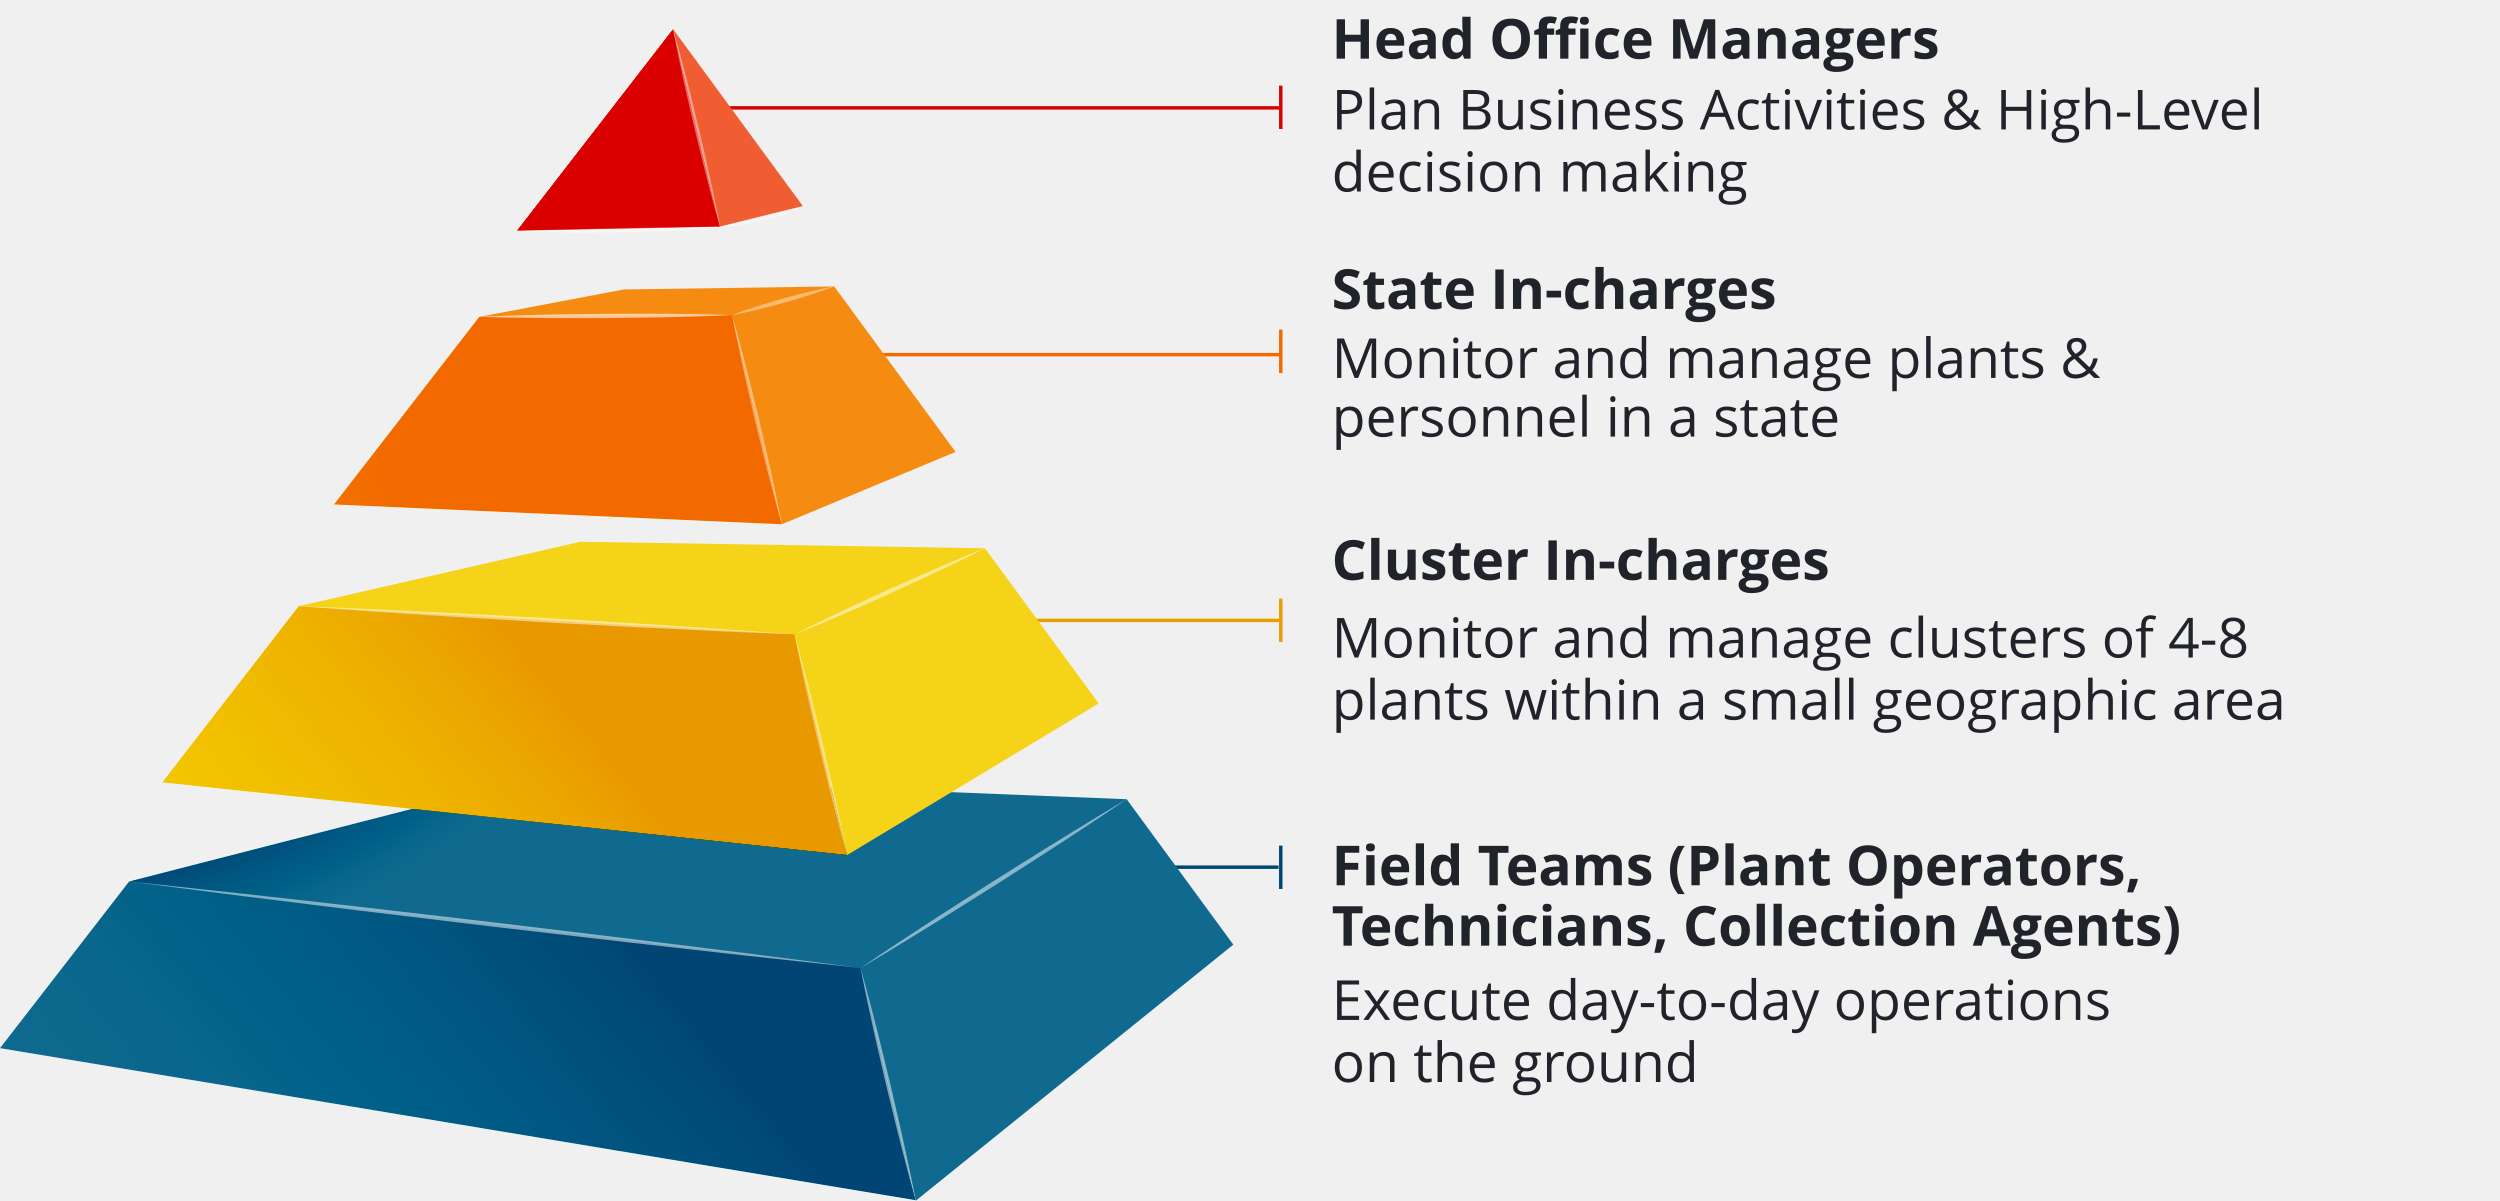
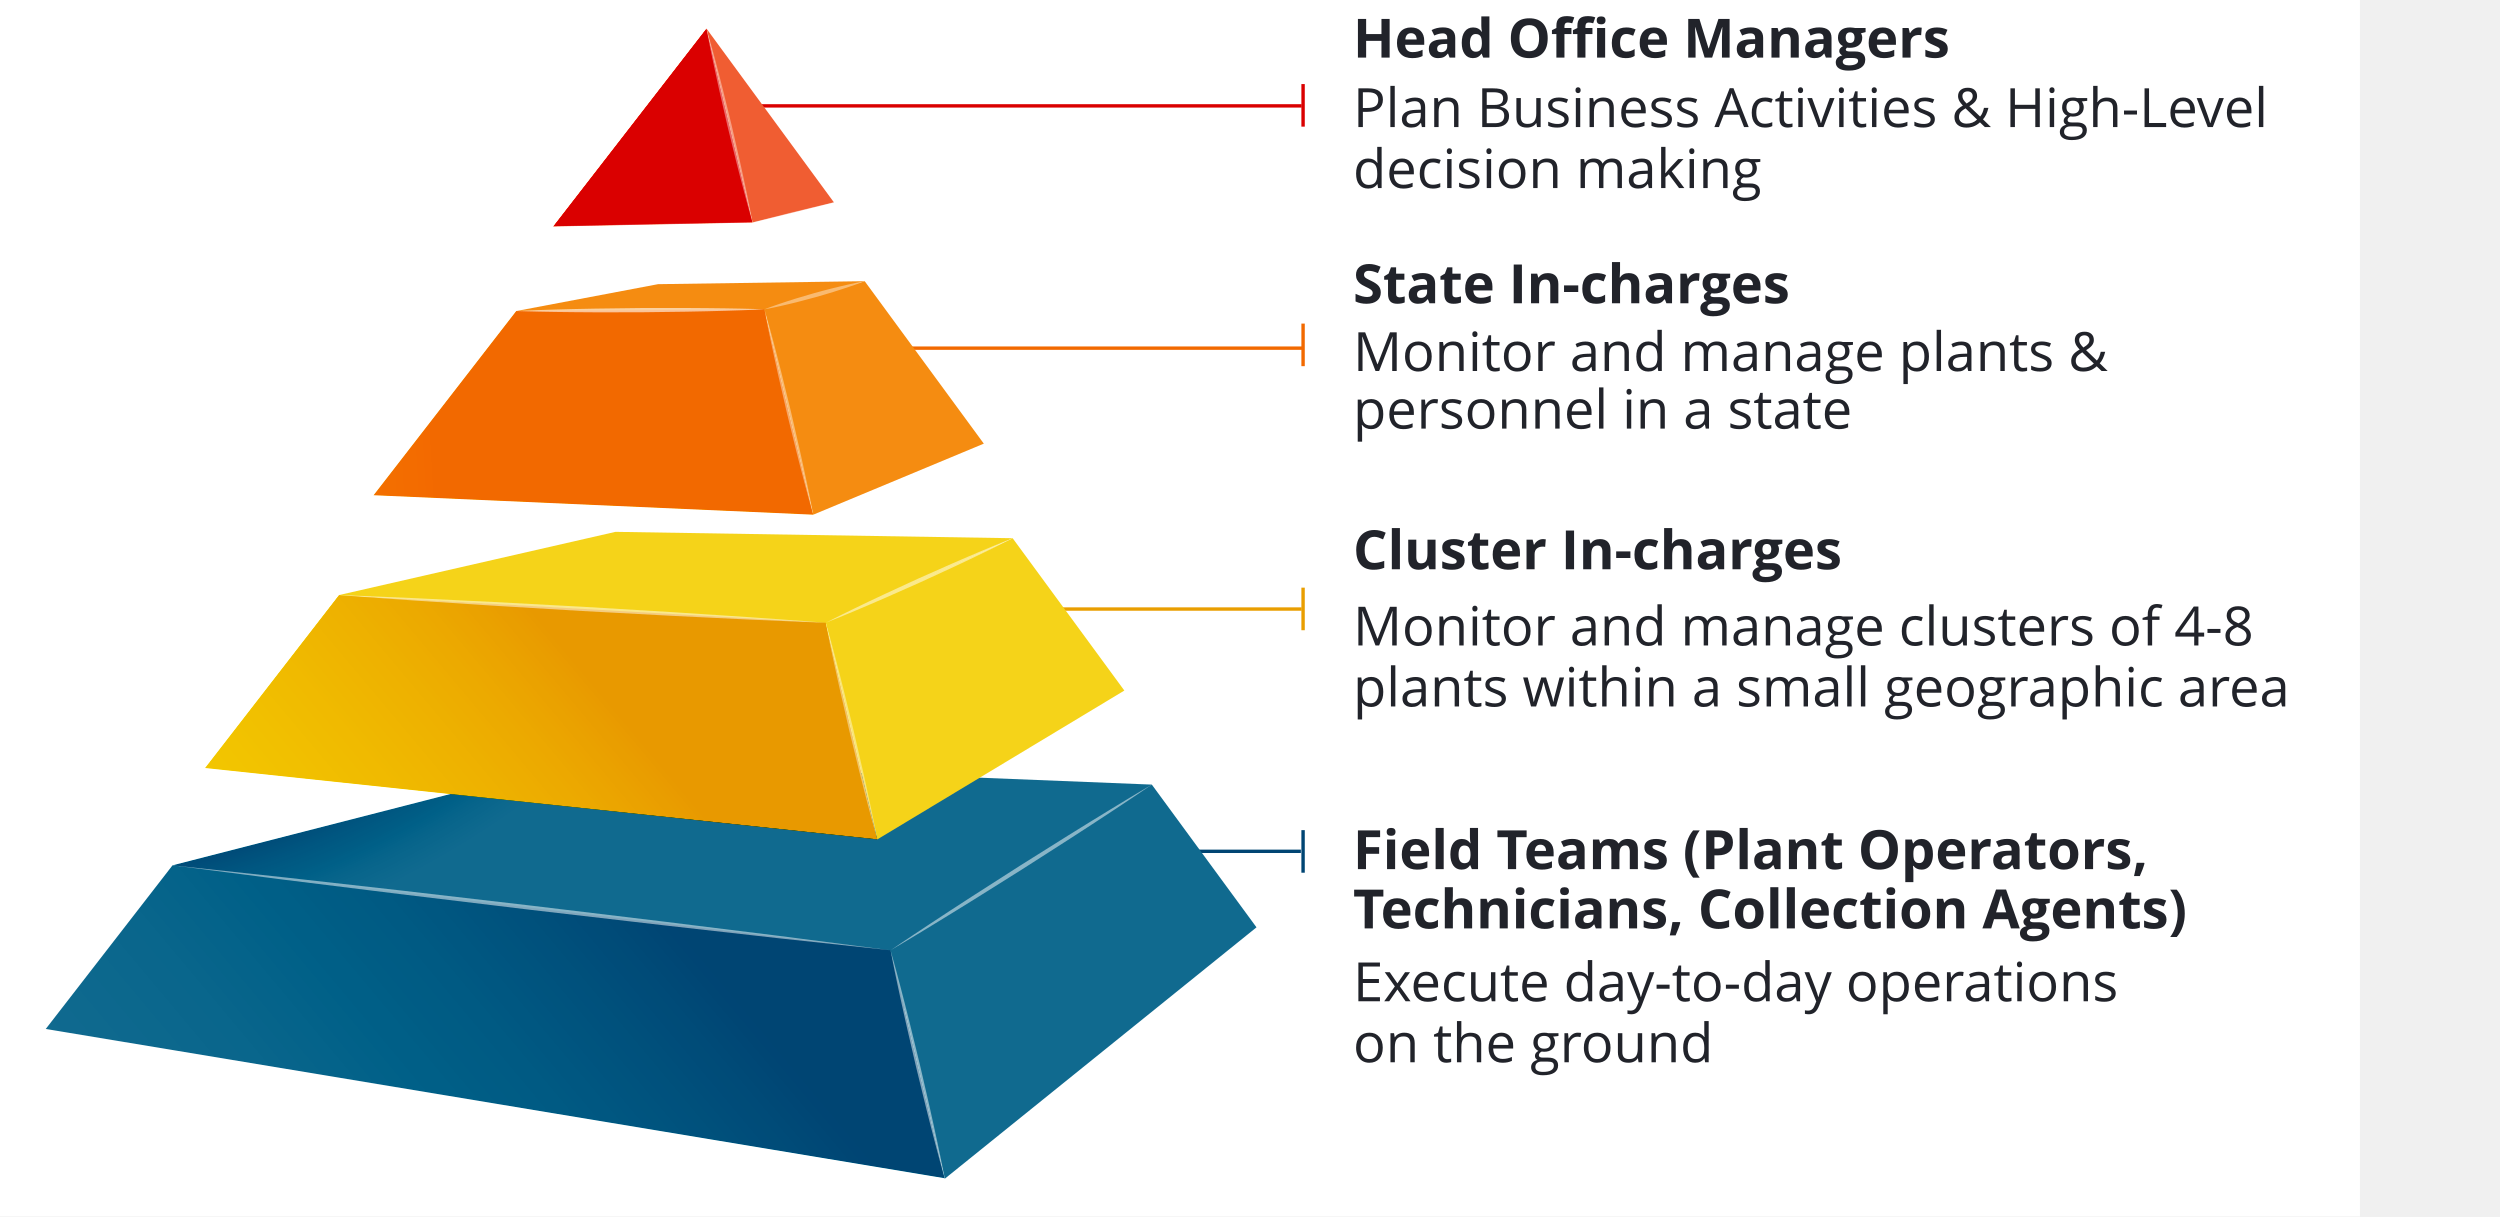
- <svg xmlns="http://www.w3.org/2000/svg" width="1448.664" height="695.756" viewBox="0 0 1448.664 695.756">
+ <svg xmlns="http://www.w3.org/2000/svg" width="1475.664" height="718" viewBox="0 0 1475.664 718">
  <defs>
    <radialGradient id="radial-gradient" cx="0.482" cy="-2.793" r="3.662" gradientTransform="matrix(-0.253, 0, 0, 1, -0.063, 0)" gradientUnits="objectBoundingBox">
      <stop offset="0.874" stop-color="#c4c4c4" />
      <stop offset="0.922" stop-color="#e0e0e0" />
      <stop offset="0.969" stop-color="#f6f6f6" />
      <stop offset="1" stop-color="#fff" />
    </radialGradient>
    <linearGradient id="linear-gradient" x1="0.745" y1="0.335" x2="-0.164" y2="0.601" gradientUnits="objectBoundingBox">
      <stop offset="0" stop-color="#ccc" />
      <stop offset="0.314" stop-color="#e7e7e7" />
      <stop offset="0.602" stop-color="#f8f8f8" />
      <stop offset="0.811" stop-color="#fff" />
    </linearGradient>
    <linearGradient id="linear-gradient-2" x1="-3.695" y1="0.17" x2="-2.825" y2="0.722" gradientUnits="objectBoundingBox">
      <stop offset="0" stop-color="#ccc" />
      <stop offset="0.385" stop-color="#e7e7e7" />
      <stop offset="0.737" stop-color="#f8f8f8" />
      <stop offset="0.994" stop-color="#fff" />
    </linearGradient>
    <radialGradient id="radial-gradient-2" cx="0.543" cy="-6.843" r="7.826" gradientTransform="matrix(-0.137, 0, 0, 1, -0.466, 0)" gradientUnits="objectBoundingBox">
      <stop offset="0.913" stop-color="#4f4f4f" />
      <stop offset="0.923" stop-color="#565656" />
      <stop offset="0.936" stop-color="#6a6a6a" />
      <stop offset="0.953" stop-color="#8b8b8b" />
      <stop offset="0.972" stop-color="#b8b8b8" />
      <stop offset="0.992" stop-color="#f2f2f2" />
      <stop offset="0.996" stop-color="#fff" />
    </radialGradient>
    <linearGradient id="linear-gradient-3" x1="0.548" y1="0.265" x2="-0.482" y2="0.578" gradientUnits="objectBoundingBox">
      <stop offset="0" stop-color="#6e6e6e" />
      <stop offset="0.362" stop-color="#9f9f9f" />
      <stop offset="1" stop-color="#fff" />
    </linearGradient>
    <linearGradient id="linear-gradient-4" x1="-3.889" y1="0.218" x2="-2.953" y2="0.688" gradientUnits="objectBoundingBox">
      <stop offset="0.027" stop-color="#6e6e6e" />
      <stop offset="0.344" stop-color="#9f9f9f" />
      <stop offset="0.904" stop-color="#fff" />
    </linearGradient>
    <radialGradient id="radial-gradient-3" cx="0.469" cy="-6.5" r="8.357" gradientTransform="matrix(-0.099, 0, 0, 1, -1.352, 0)" gradientUnits="objectBoundingBox">
      <stop offset="0.767" stop-color="#b8b8b8" />
      <stop offset="0.931" stop-color="#e9e9e9" />
      <stop offset="1" stop-color="#fff" />
    </radialGradient>
    <linearGradient id="linear-gradient-5" x1="-0.936" y1="0.501" x2="0.133" y2="0.473" gradientUnits="objectBoundingBox">
      <stop offset="0.084" stop-color="#fff" />
      <stop offset="1" stop-color="#c4c4c4" />
    </linearGradient>
    <linearGradient id="linear-gradient-6" x1="-4.389" y1="0.32" x2="-3.513" y2="0.581" gradientUnits="objectBoundingBox">
      <stop offset="0" stop-color="#c4c4c4" />
      <stop offset="0.841" stop-color="#f5f5f5" />
      <stop offset="1" stop-color="#fff" />
    </linearGradient>
    <linearGradient id="linear-gradient-7" x1="-0.82" y1="0.478" x2="-2.801" y2="0.513" gradientUnits="objectBoundingBox">
      <stop offset="0.535" stop-color="#676767" />
      <stop offset="0.64" stop-color="#8b8b8b" />
      <stop offset="0.887" stop-color="#dedede" />
      <stop offset="1" stop-color="#fff" />
    </linearGradient>
    <linearGradient id="linear-gradient-8" x1="-5.893" y1="0.339" x2="-4.836" y2="0.69" gradientUnits="objectBoundingBox">
      <stop offset="0.246" stop-color="#959595" />
      <stop offset="0.315" stop-color="#999" />
      <stop offset="0.392" stop-color="#a7a7a7" />
      <stop offset="0.473" stop-color="#bdbdbd" />
      <stop offset="0.556" stop-color="#dcdcdc" />
      <stop offset="0.631" stop-color="#fff" />
    </linearGradient>
  </defs>
-   <g id="Group_3100" data-name="Group 3100" transform="translate(-297.336 -2734)">
-     <line id="Line_4" data-name="Line 4" x1="319.169" transform="translate(719.5 2796.5)" fill="none" stroke="#da0000" stroke-width="2" />
-     <line id="Line_5" data-name="Line 5" x1="248.539" transform="translate(790.5 2939.5)" fill="none" stroke="#f26900" stroke-width="2" />
-     <line id="Line_6" data-name="Line 6" x1="277.169" transform="translate(761.5 3093.5)" fill="none" stroke="#e99e00" stroke-width="2" />
-     <line id="Line_7" data-name="Line 7" x1="274.708" transform="translate(763.5 3236.5)" fill="none" stroke="#004573" stroke-width="2" />
-     <g id="Group_3099" data-name="Group 3099" transform="translate(-631 -10)">
-       <g id="_2" data-name="2" transform="translate(928.336 3193.513)">
-         <path id="Path_407" data-name="Path 407" d="M555.908,336.989,699.145,204.146,359.776,190.537,121.094,251.792Z" transform="translate(-46.262 -190.537)" fill="#106a8f" />
-         <path id="Path_408" data-name="Path 408" d="M555.908,336.989,699.145,204.146,359.776,190.537,121.094,251.792Z" transform="translate(-46.262 -190.537)" fill="url(#radial-gradient)" style="mix-blend-mode: color-burn;isolation: isolate" />
-         <path id="Path_409" data-name="Path 409" d="M159.426,220.415l423.821,50.152,32,134.562L84.594,317.015Z" transform="translate(-84.594 -159.16)" fill="#106a8f" />
-         <path id="Path_410" data-name="Path 410" d="M159.426,220.415l423.821,50.152,32,134.562L84.594,317.015Z" transform="translate(-84.594 -159.16)" fill="url(#linear-gradient)" style="mix-blend-mode: color-burn;isolation: isolate" />
-         <path id="Path_411" data-name="Path 411" d="M543.828,281.429l-183.98,148.38L327.817,294.974l154.23-97.8Z" transform="translate(170.835 -183.567)" fill="#106a8f" />
-         <path id="Path_412" data-name="Path 412" d="M543.828,281.429l-183.98,148.38L327.817,294.974l154.23-97.8Z" transform="translate(170.835 -183.567)" fill="url(#linear-gradient-2)" style="mix-blend-mode: color-burn;isolation: isolate" />
-         <g id="Group_84" data-name="Group 84" transform="translate(498.652 13.608)" opacity="0.5">
-           <path id="Path_413" data-name="Path 413" d="M327.817,294.975s2.362-1.605,6.5-4.41c4.162-2.76,10.056-6.786,17.224-11.467s15.485-10.216,24.5-15.987,18.618-11.936,28.227-18.095c9.671-6.066,19.339-12.131,28.405-17.816s17.619-10.843,24.906-15.34,13.447-8.1,17.718-10.69c4.3-2.54,6.759-4,6.759-4s-2.362,1.6-6.495,4.412c-4.166,2.76-10.056,6.79-17.224,11.469s-15.483,10.222-24.5,15.987-18.618,11.934-28.229,18.093L377.2,264.95c-9.064,5.689-17.621,10.841-24.906,15.337s-13.447,8.1-17.72,10.69C330.273,293.519,327.817,294.975,327.817,294.975Z" transform="translate(-327.817 -197.175)" fill="#fff" />
+   <g id="Group_3182" data-name="Group 3182" transform="translate(-250 -3487)">
+     <g id="Group_3181" data-name="Group 3181">
+       <rect id="Rectangle_1038" data-name="Rectangle 1038" width="1393" height="718" transform="translate(250 3487)" fill="#fff" />
+       <g id="Group_3100" data-name="Group 3100" transform="translate(-20.336 753)">
+         <line id="Line_4" data-name="Line 4" x1="319.169" transform="translate(719.5 2796.5)" fill="none" stroke="#da0000" stroke-width="2" />
+         <line id="Line_5" data-name="Line 5" x1="248.539" transform="translate(790.5 2939.5)" fill="none" stroke="#f26900" stroke-width="2" />
+         <line id="Line_6" data-name="Line 6" x1="277.169" transform="translate(761.5 3093.5)" fill="none" stroke="#e99e00" stroke-width="2" />
+         <line id="Line_7" data-name="Line 7" x1="274.708" transform="translate(763.5 3236.5)" fill="none" stroke="#004573" stroke-width="2" />
+         <g id="Group_3099" data-name="Group 3099" transform="translate(-631 -10)">
+           <g id="_2" data-name="2" transform="translate(928.336 3193.513)">
+             <path id="Path_407" data-name="Path 407" d="M555.908,336.989,699.145,204.146,359.776,190.537,121.094,251.792Z" transform="translate(-46.262 -190.537)" fill="#106a8f" />
+             <path id="Path_408" data-name="Path 408" d="M555.908,336.989,699.145,204.146,359.776,190.537,121.094,251.792Z" transform="translate(-46.262 -190.537)" fill="url(#radial-gradient)" style="mix-blend-mode: color-burn;isolation: isolate" />
+             <path id="Path_409" data-name="Path 409" d="M159.426,220.415l423.821,50.152,32,134.562L84.594,317.015Z" transform="translate(-84.594 -159.16)" fill="#106a8f" />
+             <path id="Path_410" data-name="Path 410" d="M159.426,220.415l423.821,50.152,32,134.562L84.594,317.015Z" transform="translate(-84.594 -159.16)" fill="url(#linear-gradient)" style="mix-blend-mode: color-burn;isolation: isolate" />
+             <path id="Path_411" data-name="Path 411" d="M543.828,281.429l-183.98,148.38L327.817,294.974l154.23-97.8Z" transform="translate(170.835 -183.567)" fill="#106a8f" />
+             <path id="Path_412" data-name="Path 412" d="M543.828,281.429l-183.98,148.38L327.817,294.974l154.23-97.8Z" transform="translate(170.835 -183.567)" fill="url(#linear-gradient-2)" style="mix-blend-mode: color-burn;isolation: isolate" />
+             <g id="Group_84" data-name="Group 84" transform="translate(498.652 13.608)" opacity="0.5">
+               <path id="Path_413" data-name="Path 413" d="M327.817,294.975s2.362-1.605,6.5-4.41c4.162-2.76,10.056-6.786,17.224-11.467s15.485-10.216,24.5-15.987,18.618-11.936,28.227-18.095c9.671-6.066,19.339-12.131,28.405-17.816s17.619-10.843,24.906-15.34,13.447-8.1,17.718-10.69c4.3-2.54,6.759-4,6.759-4s-2.362,1.6-6.495,4.412c-4.166,2.76-10.056,6.79-17.224,11.469s-15.483,10.222-24.5,15.987-18.618,11.934-28.229,18.093L377.2,264.95c-9.064,5.689-17.621,10.841-24.906,15.337s-13.447,8.1-17.72,10.69C330.273,293.519,327.817,294.975,327.817,294.975Z" transform="translate(-327.817 -197.175)" fill="#fff" />
+             </g>
+             <g id="Group_85" data-name="Group 85" transform="translate(498.652 111.408)" opacity="0.5">
+               <path id="Path_414" data-name="Path 414" d="M359.849,379.713s-.588-2.087-1.614-5.738c-.974-3.664-2.466-8.873-4.078-15.167s-3.582-13.615-5.5-21.506-3.984-16.3-6.042-24.715c-1.948-8.441-3.9-16.881-5.722-24.793s-3.354-15.339-4.756-21.685-2.4-11.67-3.176-15.38l-1.14-5.849s.589,2.085,1.616,5.736c.974,3.662,2.468,8.873,4.078,15.167s3.586,13.615,5.5,21.506,3.986,16.3,6.042,24.717c1.948,8.439,3.891,16.879,5.718,24.793s3.354,15.337,4.756,21.683,2.4,11.67,3.18,15.38C359.433,377.584,359.849,379.713,359.849,379.713Z" transform="translate(-327.817 -244.878)" fill="#fff" />
+             </g>
+             <g id="Group_86" data-name="Group 86" transform="translate(74.832 61.254)" opacity="0.5">
+               <path id="Path_415" data-name="Path 415" d="M121.094,220.415l66.3,7.137c19.881,2.239,43.074,4.853,67.925,7.649,24.838,2.889,51.337,5.966,77.829,9.045,26.482,3.188,52.965,6.378,77.792,9.369,24.817,3.077,47.978,5.952,67.832,8.412,39.683,5.123,66.139,8.541,66.139,8.541s-26.521-2.856-66.305-7.133l-67.923-7.655c-24.84-2.885-51.335-5.964-77.829-9.043-26.484-3.19-52.965-6.382-77.792-9.373l-67.83-8.412C147.55,223.829,121.094,220.415,121.094,220.415Z" transform="translate(-121.094 -220.415)" fill="#fff" />
+             </g>
+           </g>
+           <g id="_3" data-name="3" transform="translate(1022.381 3057.929)">
+             <path id="Path_416" data-name="Path 416" d="M456.466,194.642l110.183-50.557-234.441-3.767L169.037,177.63Z" transform="translate(-89.958 -140.319)" fill="#f5d319" />
+             <path id="Path_417" data-name="Path 417" d="M456.466,194.642l110.183-50.557-234.441-3.767L169.037,177.63Z" transform="translate(-89.958 -140.319)" fill="url(#radial-gradient-2)" style="mix-blend-mode: color-burn;isolation: isolate" />
+             <path id="Path_418" data-name="Path 418" d="M209.544,158.518l287.322,16.33,30.406,127.906L130.466,260.613Z" transform="translate(-130.466 -121.206)" fill="#f5d319" />
+             <path id="Path_419" data-name="Path 419" d="M209.544,158.518l287.322,16.33,30.406,127.906L130.466,260.613Z" transform="translate(-130.466 -121.206)" fill="url(#linear-gradient-3)" style="mix-blend-mode: color-burn;isolation: isolate" />
+             <path id="Path_420" data-name="Path 420" d="M485.395,232.064,339.588,319.937,309.182,192.031l110.289-49.875Z" transform="translate(57.219 -138.389)" fill="#f5d319" />
+             <path id="Path_421" data-name="Path 421" d="M485.395,232.064,339.588,319.937,309.182,192.031l110.289-49.875Z" transform="translate(57.219 -138.389)" fill="url(#linear-gradient-4)" style="mix-blend-mode: color-burn;isolation: isolate" />
+             <g id="Group_87" data-name="Group 87" transform="translate(366.4 3.767)" opacity="0.5">
+               <path id="Path_422" data-name="Path 422" d="M309.181,192.031l4.64-2.366c2.975-1.456,7.182-3.627,12.3-6.068s11.063-5.372,17.507-8.338l20.178-9.31c6.917-3.065,13.835-6.132,20.317-9.006s12.611-5.394,17.822-7.639,9.626-3.955,12.684-5.228c3.079-1.22,4.839-1.919,4.839-1.919l-4.638,2.366c-2.973,1.456-7.18,3.631-12.3,6.071s-11.061,5.378-17.507,8.338-13.31,6.138-20.18,9.306c-6.915,3.067-13.833,6.132-20.317,9.006s-12.609,5.392-17.822,7.637-9.624,3.957-12.682,5.23Z" transform="translate(-309.181 -142.156)" fill="#fff" />
+             </g>
+             <g id="Group_88" data-name="Group 88" transform="translate(366.4 53.642)" opacity="0.4">
+               <path id="Path_423" data-name="Path 423" d="M339.587,294.39l-1.544-5.439c-.929-3.475-2.358-8.414-3.891-14.384s-3.416-12.912-5.244-20.4-3.789-15.462-5.745-23.442c-1.845-8.008-3.69-16.016-5.423-23.522s-3.172-14.554-4.5-20.574-2.261-11.075-2.993-14.6c-.681-3.532-1.07-5.552-1.07-5.552s.562,1.978,1.546,5.439c.931,3.475,2.362,8.412,3.893,14.382s3.422,12.912,5.242,20.4,3.789,15.462,5.745,23.446l5.421,23.52c1.732,7.5,3.172,14.554,4.5,20.574s2.261,11.075,2.993,14.6C339.2,292.371,339.587,294.39,339.587,294.39Z" transform="translate(-309.181 -166.483)" fill="#fff" />
+             </g>
+             <g id="Group_89" data-name="Group 89" transform="translate(79.079 37.312)" opacity="0.5">
+               <path id="Path_424" data-name="Path 424" d="M169.037,158.518l12.359.457c7.864.336,19.1.816,32.575,1.39,13.476.654,29.2,1.415,46.037,2.233,16.838.9,34.8,1.868,52.762,2.829,17.956,1.078,35.909,2.155,52.741,3.163l46,3,32.52,2.311,12.332.947L444,174.391c-7.863-.336-19.1-.814-32.573-1.388-13.474-.654-29.2-1.415-46.039-2.233l-52.759-2.833-52.743-3.165-45.992-3c-13.459-.957-24.674-1.753-32.524-2.313Z" transform="translate(-169.037 -158.518)" fill="#fff" />
+             </g>
+           </g>
+           <g id="_4" data-name="4" transform="translate(1121.844 2909.974)">
+             <path id="Path_425" data-name="Path 425" d="M367.343,104.433l58.384-20.367L303.759,85.827l-83.7,15.846Z" transform="translate(-135.839 -84.066)" fill="#f58c11" />
+             <path id="Path_426" data-name="Path 426" d="M367.343,104.433l58.384-20.367L303.759,85.827l-83.7,15.846Z" transform="translate(-135.839 -84.066)" fill="url(#radial-gradient-3)" style="mix-blend-mode: color-burn;isolation: isolate" />
+             <path id="Path_427" data-name="Path 427" d="M263.2,93.173,409.7,92.16l28.817,121.231L178.979,201.908Z" transform="translate(-178.979 -75.565)" fill="#f58c11" />
+             <path id="Path_428" data-name="Path 428" d="M263.2,93.173,409.7,92.16l28.817,121.231L178.979,201.908Z" transform="translate(-178.979 -75.565)" fill="url(#linear-gradient-5)" style="mix-blend-mode: color-burn;isolation: isolate" />
+             <path id="Path_429" data-name="Path 429" d="M350.684,84.066,421,179.961l-100.672,41.93L291.514,100.66Z" transform="translate(-60.797 -84.066)" fill="#f58c11" />
+             <path id="Path_430" data-name="Path 430" d="M350.684,84.066,421,179.961l-100.672,41.93L291.514,100.66Z" transform="translate(-60.797 -84.066)" fill="url(#linear-gradient-6)" style="mix-blend-mode: color-burn;isolation: isolate" />
+             <g id="Group_90" data-name="Group 90" transform="translate(230.717 0.001)" opacity="0.4">
+               <path id="Path_431" data-name="Path 431" d="M291.514,100.66s.9-.365,2.479-.947c1.589-.551,3.834-1.437,6.577-2.325s5.923-1.995,9.369-3.042c3.436-1.074,7.131-2.13,10.821-3.192,3.7-1.013,7.407-2.034,10.9-2.9,3.487-.9,6.782-1.6,9.585-2.274s5.183-1.078,6.829-1.433c1.652-.326,2.608-.478,2.608-.478s-.9.367-2.475.947c-1.593.554-3.836,1.441-6.579,2.325s-5.921,2-9.369,3.045c-3.438,1.074-7.13,2.128-10.823,3.19-3.707,1.011-7.409,2.03-10.9,2.9-3.487.9-6.78,1.6-9.585,2.272s-5.181,1.08-6.827,1.437C292.469,100.506,291.514,100.66,291.514,100.66Z" transform="translate(-291.514 -84.066)" fill="#fff" />
+             </g>
+             <g id="Group_91" data-name="Group 91" transform="translate(230.717 16.595)" opacity="0.4">
+               <path id="Path_432" data-name="Path 432" d="M320.331,213.392s-.535-1.874-1.476-5.154c-.886-3.291-2.251-7.969-3.713-13.626s-3.254-12.236-4.988-19.327-3.6-14.655-5.453-22.22c-1.745-7.59-3.494-15.18-5.13-22.294s-2.993-13.8-4.244-19.505-2.124-10.5-2.813-13.841c-.636-3.35-1-5.265-1-5.265l1.476,5.152c.888,3.291,2.255,7.969,3.715,13.626s3.258,12.236,4.988,19.327,3.6,14.657,5.449,22.22c1.747,7.59,3.494,15.182,5.13,22.3s2.991,13.8,4.242,19.505,2.126,10.5,2.815,13.839Z" transform="translate(-291.514 -92.16)" fill="#fff" />
+             </g>
+             <g id="Group_92" data-name="Group 92" transform="translate(84.219 15.825)" opacity="0.6">
+               <path id="Path_433" data-name="Path 433" d="M220.058,93.567l6.29-.287c4.006-.129,9.728-.414,16.594-.576s14.876-.439,23.458-.547,17.74-.232,26.9-.353c9.156-.006,18.312-.014,26.9-.018s16.594.164,23.464.219,12.59.275,16.6.349l6.3.2-6.294.287c-4.006.129-9.726.42-16.59.578s-14.876.445-23.462.545l-26.894.353c-9.156,0-18.314.012-26.9.018s-16.6-.166-23.464-.221-12.592-.275-16.6-.346C222.346,93.639,220.058,93.567,220.058,93.567Z" transform="translate(-220.058 -91.784)" fill="#fff" />
+             </g>
+           </g>
+           <g id="_5" data-name="5" transform="translate(1227.846 2760.868)">
+             <path id="Path_434" data-name="Path 434" d="M321.184,21.947l27.21,114.481-117.711,2.355Z" transform="translate(-230.682 -21.947)" fill="#f05d32" />
+             <path id="Path_435" data-name="Path 435" d="M321.184,21.947l27.21,114.481-117.711,2.355Z" transform="translate(-230.682 -21.947)" fill="url(#linear-gradient-7)" style="mix-blend-mode: color-burn;isolation: isolate" />
+             <path id="Path_436" data-name="Path 436" d="M274.827,21.947l75.24,102.611-48.03,11.87Z" transform="translate(-184.324 -21.947)" fill="#f05d32" />
+             <path id="Path_437" data-name="Path 437" d="M274.827,21.947l75.24,102.611-48.03,11.87Z" transform="translate(-184.324 -21.947)" fill="url(#linear-gradient-8)" style="mix-blend-mode: color-burn;isolation: isolate" />
+             <g id="Group_93" data-name="Group 93" transform="translate(90.503 0)" opacity="0.4">
+               <path id="Path_438" data-name="Path 438" d="M302.037,136.427s-.513-1.767-1.409-4.863c-.84-3.106-2.142-7.522-3.528-12.861s-3.092-11.549-4.734-18.247-3.4-13.837-5.156-20.98c-1.646-7.167-3.293-14.335-4.834-21.055S279.563,45.389,278.388,40s-1.985-9.923-2.63-13.076c-.593-3.165-.931-4.976-.931-4.976s.51,1.767,1.406,4.861c.843,3.108,2.149,7.522,3.532,12.863s3.1,11.549,4.732,18.247,3.4,13.837,5.154,20.98c1.646,7.167,3.291,14.337,4.834,21.057s2.811,13.033,3.986,18.423,1.987,9.921,2.63,13.074C301.7,134.617,302.037,136.427,302.037,136.427Z" transform="translate(-274.827 -21.947)" fill="#fff" />
+             </g>
+             <g id="Group_94" data-name="Group 94" transform="translate(117.683 102.489)" opacity="0.4">
+               <path id="Path_439" data-name="Path 439" d="M336.175,72.181s-.707.369-1.964.914c-1.269.5-3.053,1.343-5.246,2.132-2.188.824-4.756,1.7-7.537,2.536-1.394.4-2.819.884-4.293,1.249l-4.463,1.177c-1.507.349-3.014.693-4.5,1.035s-2.965.6-4.385.894c-2.85.547-5.531.974-7.848,1.263-2.309.324-4.277.414-5.634.562-1.367.1-2.163.109-2.163.109l-.062-.244,23.985-6.058,24.045-5.812Z" transform="translate(-288.084 -71.937)" fill="#fff" />
+             </g>
+             <g id="Group_95" data-name="Group 95" transform="translate(0 114.356)" opacity="0.4">
+               <path id="Path_440" data-name="Path 440" d="M348.4,77.975s-1.837.228-5.05.519c-3.215.236-7.8.752-13.318,1.052s-11.944.82-18.839,1.029c-6.9.228-14.251.47-21.607.713-7.356.049-14.716.1-21.615.148s-13.343-.209-18.868-.275c-5.519-.084-10.126-.41-13.347-.519-3.225-.16-5.068-.312-5.068-.312l0-.252,58.853-1.3c29.428-.527,58.859-1.052,58.859-1.052Z" transform="translate(-230.683 -77.725)" fill="#fff" />
+             </g>
+           </g>
        </g>
-         <g id="Group_85" data-name="Group 85" transform="translate(498.652 111.408)" opacity="0.5">
-           <path id="Path_414" data-name="Path 414" d="M359.849,379.713s-.588-2.087-1.614-5.738c-.974-3.664-2.466-8.873-4.078-15.167s-3.582-13.615-5.5-21.506-3.984-16.3-6.042-24.715c-1.948-8.441-3.9-16.881-5.722-24.793s-3.354-15.339-4.756-21.685-2.4-11.67-3.176-15.38l-1.14-5.849s.589,2.085,1.616,5.736c.974,3.662,2.468,8.873,4.078,15.167s3.586,13.615,5.5,21.506,3.986,16.3,6.042,24.717c1.948,8.439,3.891,16.879,5.718,24.793s3.354,15.337,4.756,21.683,2.4,11.67,3.18,15.38C359.433,377.584,359.849,379.713,359.849,379.713Z" transform="translate(-327.817 -244.878)" fill="#fff" />
-         </g>
-         <g id="Group_86" data-name="Group 86" transform="translate(74.832 61.254)" opacity="0.5">
-           <path id="Path_415" data-name="Path 415" d="M121.094,220.415l66.3,7.137c19.881,2.239,43.074,4.853,67.925,7.649,24.838,2.889,51.337,5.966,77.829,9.045,26.482,3.188,52.965,6.378,77.792,9.369,24.817,3.077,47.978,5.952,67.832,8.412,39.683,5.123,66.139,8.541,66.139,8.541s-26.521-2.856-66.305-7.133l-67.923-7.655c-24.84-2.885-51.335-5.964-77.829-9.043-26.484-3.19-52.965-6.382-77.792-9.373l-67.83-8.412C147.55,223.829,121.094,220.415,121.094,220.415Z" transform="translate(-121.094 -220.415)" fill="#fff" />
-         </g>
-       </g>
-       <g id="_3" data-name="3" transform="translate(1022.381 3057.929)">
-         <path id="Path_416" data-name="Path 416" d="M456.466,194.642l110.183-50.557-234.441-3.767L169.037,177.63Z" transform="translate(-89.958 -140.319)" fill="#f5d319" />
-         <path id="Path_417" data-name="Path 417" d="M456.466,194.642l110.183-50.557-234.441-3.767L169.037,177.63Z" transform="translate(-89.958 -140.319)" fill="url(#radial-gradient-2)" style="mix-blend-mode: color-burn;isolation: isolate" />
-         <path id="Path_418" data-name="Path 418" d="M209.544,158.518l287.322,16.33,30.406,127.906L130.466,260.613Z" transform="translate(-130.466 -121.206)" fill="#f5d319" />
-         <path id="Path_419" data-name="Path 419" d="M209.544,158.518l287.322,16.33,30.406,127.906L130.466,260.613Z" transform="translate(-130.466 -121.206)" fill="url(#linear-gradient-3)" style="mix-blend-mode: color-burn;isolation: isolate" />
-         <path id="Path_420" data-name="Path 420" d="M485.395,232.064,339.588,319.937,309.182,192.031l110.289-49.875Z" transform="translate(57.219 -138.389)" fill="#f5d319" />
-         <path id="Path_421" data-name="Path 421" d="M485.395,232.064,339.588,319.937,309.182,192.031l110.289-49.875Z" transform="translate(57.219 -138.389)" fill="url(#linear-gradient-4)" style="mix-blend-mode: color-burn;isolation: isolate" />
-         <g id="Group_87" data-name="Group 87" transform="translate(366.4 3.767)" opacity="0.5">
-           <path id="Path_422" data-name="Path 422" d="M309.181,192.031l4.64-2.366c2.975-1.456,7.182-3.627,12.3-6.068s11.063-5.372,17.507-8.338l20.178-9.31c6.917-3.065,13.835-6.132,20.317-9.006s12.611-5.394,17.822-7.639,9.626-3.955,12.684-5.228c3.079-1.22,4.839-1.919,4.839-1.919l-4.638,2.366c-2.973,1.456-7.18,3.631-12.3,6.071s-11.061,5.378-17.507,8.338-13.31,6.138-20.18,9.306c-6.915,3.067-13.833,6.132-20.317,9.006s-12.609,5.392-17.822,7.637-9.624,3.957-12.682,5.23Z" transform="translate(-309.181 -142.156)" fill="#fff" />
-         </g>
-         <g id="Group_88" data-name="Group 88" transform="translate(366.4 53.642)" opacity="0.4">
-           <path id="Path_423" data-name="Path 423" d="M339.587,294.39l-1.544-5.439c-.929-3.475-2.358-8.414-3.891-14.384s-3.416-12.912-5.244-20.4-3.789-15.462-5.745-23.442c-1.845-8.008-3.69-16.016-5.423-23.522s-3.172-14.554-4.5-20.574-2.261-11.075-2.993-14.6c-.681-3.532-1.07-5.552-1.07-5.552s.562,1.978,1.546,5.439c.931,3.475,2.362,8.412,3.893,14.382s3.422,12.912,5.242,20.4,3.789,15.462,5.745,23.446l5.421,23.52c1.732,7.5,3.172,14.554,4.5,20.574s2.261,11.075,2.993,14.6C339.2,292.371,339.587,294.39,339.587,294.39Z" transform="translate(-309.181 -166.483)" fill="#fff" />
-         </g>
-         <g id="Group_89" data-name="Group 89" transform="translate(79.079 37.312)" opacity="0.5">
-           <path id="Path_424" data-name="Path 424" d="M169.037,158.518l12.359.457c7.864.336,19.1.816,32.575,1.39,13.476.654,29.2,1.415,46.037,2.233,16.838.9,34.8,1.868,52.762,2.829,17.956,1.078,35.909,2.155,52.741,3.163l46,3,32.52,2.311,12.332.947L444,174.391c-7.863-.336-19.1-.814-32.573-1.388-13.474-.654-29.2-1.415-46.039-2.233l-52.759-2.833-52.743-3.165-45.992-3c-13.459-.957-24.674-1.753-32.524-2.313Z" transform="translate(-169.037 -158.518)" fill="#fff" />
-         </g>
-       </g>
-       <g id="_4" data-name="4" transform="translate(1121.844 2909.974)">
-         <path id="Path_425" data-name="Path 425" d="M367.343,104.433l58.384-20.367L303.759,85.827l-83.7,15.846Z" transform="translate(-135.839 -84.066)" fill="#f58c11" />
-         <path id="Path_426" data-name="Path 426" d="M367.343,104.433l58.384-20.367L303.759,85.827l-83.7,15.846Z" transform="translate(-135.839 -84.066)" fill="url(#radial-gradient-3)" style="mix-blend-mode: color-burn;isolation: isolate" />
-         <path id="Path_427" data-name="Path 427" d="M263.2,93.173,409.7,92.16l28.817,121.231L178.979,201.908Z" transform="translate(-178.979 -75.565)" fill="#f58c11" />
-         <path id="Path_428" data-name="Path 428" d="M263.2,93.173,409.7,92.16l28.817,121.231L178.979,201.908Z" transform="translate(-178.979 -75.565)" fill="url(#linear-gradient-5)" style="mix-blend-mode: color-burn;isolation: isolate" />
-         <path id="Path_429" data-name="Path 429" d="M350.684,84.066,421,179.961l-100.672,41.93L291.514,100.66Z" transform="translate(-60.797 -84.066)" fill="#f58c11" />
-         <path id="Path_430" data-name="Path 430" d="M350.684,84.066,421,179.961l-100.672,41.93L291.514,100.66Z" transform="translate(-60.797 -84.066)" fill="url(#linear-gradient-6)" style="mix-blend-mode: color-burn;isolation: isolate" />
-         <g id="Group_90" data-name="Group 90" transform="translate(230.717 0.001)" opacity="0.4">
-           <path id="Path_431" data-name="Path 431" d="M291.514,100.66s.9-.365,2.479-.947c1.589-.551,3.834-1.437,6.577-2.325s5.923-1.995,9.369-3.042c3.436-1.074,7.131-2.13,10.821-3.192,3.7-1.013,7.407-2.034,10.9-2.9,3.487-.9,6.782-1.6,9.585-2.274s5.183-1.078,6.829-1.433c1.652-.326,2.608-.478,2.608-.478s-.9.367-2.475.947c-1.593.554-3.836,1.441-6.579,2.325s-5.921,2-9.369,3.045c-3.438,1.074-7.13,2.128-10.823,3.19-3.707,1.011-7.409,2.03-10.9,2.9-3.487.9-6.78,1.6-9.585,2.272s-5.181,1.08-6.827,1.437C292.469,100.506,291.514,100.66,291.514,100.66Z" transform="translate(-291.514 -84.066)" fill="#fff" />
-         </g>
-         <g id="Group_91" data-name="Group 91" transform="translate(230.717 16.595)" opacity="0.4">
-           <path id="Path_432" data-name="Path 432" d="M320.331,213.392s-.535-1.874-1.476-5.154c-.886-3.291-2.251-7.969-3.713-13.626s-3.254-12.236-4.988-19.327-3.6-14.655-5.453-22.22c-1.745-7.59-3.494-15.18-5.13-22.294s-2.993-13.8-4.244-19.505-2.124-10.5-2.813-13.841c-.636-3.35-1-5.265-1-5.265l1.476,5.152c.888,3.291,2.255,7.969,3.715,13.626s3.258,12.236,4.988,19.327,3.6,14.657,5.449,22.22c1.747,7.59,3.494,15.182,5.13,22.3s2.991,13.8,4.242,19.505,2.126,10.5,2.815,13.839Z" transform="translate(-291.514 -92.16)" fill="#fff" />
-         </g>
-         <g id="Group_92" data-name="Group 92" transform="translate(84.219 15.825)" opacity="0.6">
-           <path id="Path_433" data-name="Path 433" d="M220.058,93.567l6.29-.287c4.006-.129,9.728-.414,16.594-.576s14.876-.439,23.458-.547,17.74-.232,26.9-.353c9.156-.006,18.312-.014,26.9-.018s16.594.164,23.464.219,12.59.275,16.6.349l6.3.2-6.294.287c-4.006.129-9.726.42-16.59.578s-14.876.445-23.462.545l-26.894.353c-9.156,0-18.314.012-26.9.018s-16.6-.166-23.464-.221-12.592-.275-16.6-.346C222.346,93.639,220.058,93.567,220.058,93.567Z" transform="translate(-220.058 -91.784)" fill="#fff" />
-         </g>
-       </g>
-       <g id="_5" data-name="5" transform="translate(1227.846 2760.868)">
-         <path id="Path_434" data-name="Path 434" d="M321.184,21.947l27.21,114.481-117.711,2.355Z" transform="translate(-230.682 -21.947)" fill="#f05d32" />
-         <path id="Path_435" data-name="Path 435" d="M321.184,21.947l27.21,114.481-117.711,2.355Z" transform="translate(-230.682 -21.947)" fill="url(#linear-gradient-7)" style="mix-blend-mode: color-burn;isolation: isolate" />
-         <path id="Path_436" data-name="Path 436" d="M274.827,21.947l75.24,102.611-48.03,11.87Z" transform="translate(-184.324 -21.947)" fill="#f05d32" />
-         <path id="Path_437" data-name="Path 437" d="M274.827,21.947l75.24,102.611-48.03,11.87Z" transform="translate(-184.324 -21.947)" fill="url(#linear-gradient-8)" style="mix-blend-mode: color-burn;isolation: isolate" />
-         <g id="Group_93" data-name="Group 93" transform="translate(90.503 0)" opacity="0.4">
-           <path id="Path_438" data-name="Path 438" d="M302.037,136.427s-.513-1.767-1.409-4.863c-.84-3.106-2.142-7.522-3.528-12.861s-3.092-11.549-4.734-18.247-3.4-13.837-5.156-20.98c-1.646-7.167-3.293-14.335-4.834-21.055S279.563,45.389,278.388,40s-1.985-9.923-2.63-13.076c-.593-3.165-.931-4.976-.931-4.976s.51,1.767,1.406,4.861c.843,3.108,2.149,7.522,3.532,12.863s3.1,11.549,4.732,18.247,3.4,13.837,5.154,20.98c1.646,7.167,3.291,14.337,4.834,21.057s2.811,13.033,3.986,18.423,1.987,9.921,2.63,13.074C301.7,134.617,302.037,136.427,302.037,136.427Z" transform="translate(-274.827 -21.947)" fill="#fff" />
-         </g>
-         <g id="Group_94" data-name="Group 94" transform="translate(117.683 102.489)" opacity="0.4">
-           <path id="Path_439" data-name="Path 439" d="M336.175,72.181s-.707.369-1.964.914c-1.269.5-3.053,1.343-5.246,2.132-2.188.824-4.756,1.7-7.537,2.536-1.394.4-2.819.884-4.293,1.249l-4.463,1.177c-1.507.349-3.014.693-4.5,1.035s-2.965.6-4.385.894c-2.85.547-5.531.974-7.848,1.263-2.309.324-4.277.414-5.634.562-1.367.1-2.163.109-2.163.109l-.062-.244,23.985-6.058,24.045-5.812Z" transform="translate(-288.084 -71.937)" fill="#fff" />
-         </g>
-         <g id="Group_95" data-name="Group 95" transform="translate(0 114.356)" opacity="0.4">
-           <path id="Path_440" data-name="Path 440" d="M348.4,77.975s-1.837.228-5.05.519c-3.215.236-7.8.752-13.318,1.052s-11.944.82-18.839,1.029c-6.9.228-14.251.47-21.607.713-7.356.049-14.716.1-21.615.148s-13.343-.209-18.868-.275c-5.519-.084-10.126-.41-13.347-.519-3.225-.16-5.068-.312-5.068-.312l0-.252,58.853-1.3c29.428-.527,58.859-1.052,58.859-1.052Z" transform="translate(-230.683 -77.725)" fill="#fff" />
-         </g>
+         <line id="Line_8" data-name="Line 8" y1="25.133" transform="translate(1039.5 2783.619)" fill="none" stroke="#da0000" stroke-width="2" />
+         <line id="Line_9" data-name="Line 9" y1="25.133" transform="translate(1039.5 2925.002)" fill="none" stroke="#f26900" stroke-width="2" />
+         <line id="Line_10" data-name="Line 10" y1="25.133" transform="translate(1039.5 3080.871)" fill="none" stroke="#e99e00" stroke-width="2" />
+         <line id="Line_11" data-name="Line 11" y1="25.133" transform="translate(1039.5 3223.998)" fill="none" stroke="#004573" stroke-width="2" />
+         <text id="Head_Office_Managers" data-name="Head Office Managers" transform="translate(1069 2768)" fill="#21232a" font-size="32" font-family="OpenSans-Bold, Open Sans" font-weight="700">
+           <tspan x="0" y="0">Head Office Managers</tspan>
+         </text>
+         <text id="State_In-charges" data-name="State In-charges" transform="translate(1069 2913)" fill="#21232a" font-size="32" font-family="OpenSans-Bold, Open Sans" font-weight="700">
+           <tspan x="0" y="0">State In-charges</tspan>
+         </text>
+         <text id="Cluster_In-charges" data-name="Cluster In-charges" transform="translate(1069 3070)" fill="#21232a" font-size="32" font-family="OpenSans-Bold, Open Sans" font-weight="700">
+           <tspan x="0" y="0">Cluster In-charges</tspan>
+         </text>
+         <text id="Field_Teams_Plant_Operators_Technicians_Collection_Agents_" data-name="Field Teams (Plant Operators, Technicians, Collection Agents) " transform="translate(1069 3213)" fill="#21232a" font-size="32" font-family="OpenSans-Bold, Open Sans" font-weight="700">
+           <tspan x="0" y="34">Field Teams (Plant Operators,</tspan>
+           <tspan x="0" y="69">Technicians, Collection Agents)</tspan>
+         </text>
+         <text id="Plan_Business_Activities_High-Level_decision_making" data-name="Plan Business Activities &amp; High-Level decision making" transform="translate(1069 2809)" fill="#21232a" font-size="32" font-family="OpenSans-Regular, Open Sans">
+           <tspan x="0" y="0">Plan Business Activities &amp; High-Level</tspan>
+           <tspan x="0" y="36">decision making</tspan>
+         </text>
+         <text id="Monitor_and_manage_plants_personnel_in_a_state" data-name="Monitor and manage plants &amp; personnel in a state" transform="translate(1069 2919)" fill="#21232a" font-size="32" font-family="OpenSans-Regular, Open Sans">
+           <tspan x="0" y="34">Monitor and manage plants &amp;</tspan>
+           <tspan x="0" y="68">personnel in a state</tspan>
+         </text>
+         <text id="Monitor_and_manage_clusters_of_4-8_plants_within_a_small_geographic_area" data-name="Monitor and manage clusters of 4-8 plants within a small geographic area" transform="translate(1069 3081)" fill="#21232a" font-size="32" font-family="OpenSans-Regular, Open Sans">
+           <tspan x="0" y="34">Monitor and manage clusters of 4-8</tspan>
+           <tspan x="0" y="70">plants within a small geographic area</tspan>
+         </text>
+         <text id="Execute_day-to-day_operations_on_the_ground" data-name="Execute day-to-day operations on the ground" transform="translate(1069 3291)" fill="#21232a" font-size="32" font-family="OpenSans-Regular, Open Sans">
+           <tspan x="0" y="34">Execute day-to-day operations</tspan>
+           <tspan x="0" y="70">on the ground</tspan>
+         </text>
      </g>
    </g>
-     <line id="Line_8" data-name="Line 8" y1="25.133" transform="translate(1039.5 2783.619)" fill="none" stroke="#da0000" stroke-width="2" />
-     <line id="Line_9" data-name="Line 9" y1="25.133" transform="translate(1039.5 2925.002)" fill="none" stroke="#f26900" stroke-width="2" />
-     <line id="Line_10" data-name="Line 10" y1="25.133" transform="translate(1039.5 3080.871)" fill="none" stroke="#e99e00" stroke-width="2" />
-     <line id="Line_11" data-name="Line 11" y1="25.133" transform="translate(1039.5 3223.998)" fill="none" stroke="#004573" stroke-width="2" />
-     <text id="Head_Office_Managers" data-name="Head Office Managers" transform="translate(1069 2768)" fill="#21232a" font-size="32" font-family="OpenSans-Bold, Open Sans" font-weight="700">
-       <tspan x="0" y="0">Head Office Managers</tspan>
-     </text>
-     <text id="State_In-charges" data-name="State In-charges" transform="translate(1069 2913)" fill="#21232a" font-size="32" font-family="OpenSans-Bold, Open Sans" font-weight="700">
-       <tspan x="0" y="0">State In-charges</tspan>
-     </text>
-     <text id="Cluster_In-charges" data-name="Cluster In-charges" transform="translate(1069 3070)" fill="#21232a" font-size="32" font-family="OpenSans-Bold, Open Sans" font-weight="700">
-       <tspan x="0" y="0">Cluster In-charges</tspan>
-     </text>
-     <text id="Field_Teams_Plant_Operators_Technicians_Collection_Agents_" data-name="Field Teams (Plant Operators, Technicians, Collection Agents) " transform="translate(1069 3213)" fill="#21232a" font-size="32" font-family="OpenSans-Bold, Open Sans" font-weight="700">
-       <tspan x="0" y="34">Field Teams (Plant Operators,</tspan>
-       <tspan x="0" y="69">Technicians, Collection Agents)</tspan>
-     </text>
-     <text id="Plan_Business_Activities_High-Level_decision_making" data-name="Plan Business Activities &amp; High-Level decision making" transform="translate(1069 2809)" fill="#21232a" font-size="32" font-family="OpenSans-Regular, Open Sans">
-       <tspan x="0" y="0">Plan Business Activities &amp; High-Level</tspan>
-       <tspan x="0" y="36">decision making</tspan>
-     </text>
-     <text id="Monitor_and_manage_plants_personnel_in_a_state" data-name="Monitor and manage plants &amp; personnel in a state" transform="translate(1069 2919)" fill="#21232a" font-size="32" font-family="OpenSans-Regular, Open Sans">
-       <tspan x="0" y="34">Monitor and manage plants &amp;</tspan>
-       <tspan x="0" y="68">personnel in a state</tspan>
-     </text>
-     <text id="Monitor_and_manage_clusters_of_4-8_plants_within_a_small_geographic_area" data-name="Monitor and manage clusters of 4-8 plants within a small geographic area" transform="translate(1069 3081)" fill="#21232a" font-size="32" font-family="OpenSans-Regular, Open Sans">
-       <tspan x="0" y="34">Monitor and manage clusters of 4-8</tspan>
-       <tspan x="0" y="70">plants within a small geographic area</tspan>
-     </text>
-     <text id="Execute_day-to-day_operations_on_the_ground" data-name="Execute day-to-day operations on the ground" transform="translate(1069 3291)" fill="#21232a" font-size="32" font-family="OpenSans-Regular, Open Sans">
-       <tspan x="0" y="34">Execute day-to-day operations</tspan>
-       <tspan x="0" y="70">on the ground</tspan>
-     </text>
  </g>
</svg>
